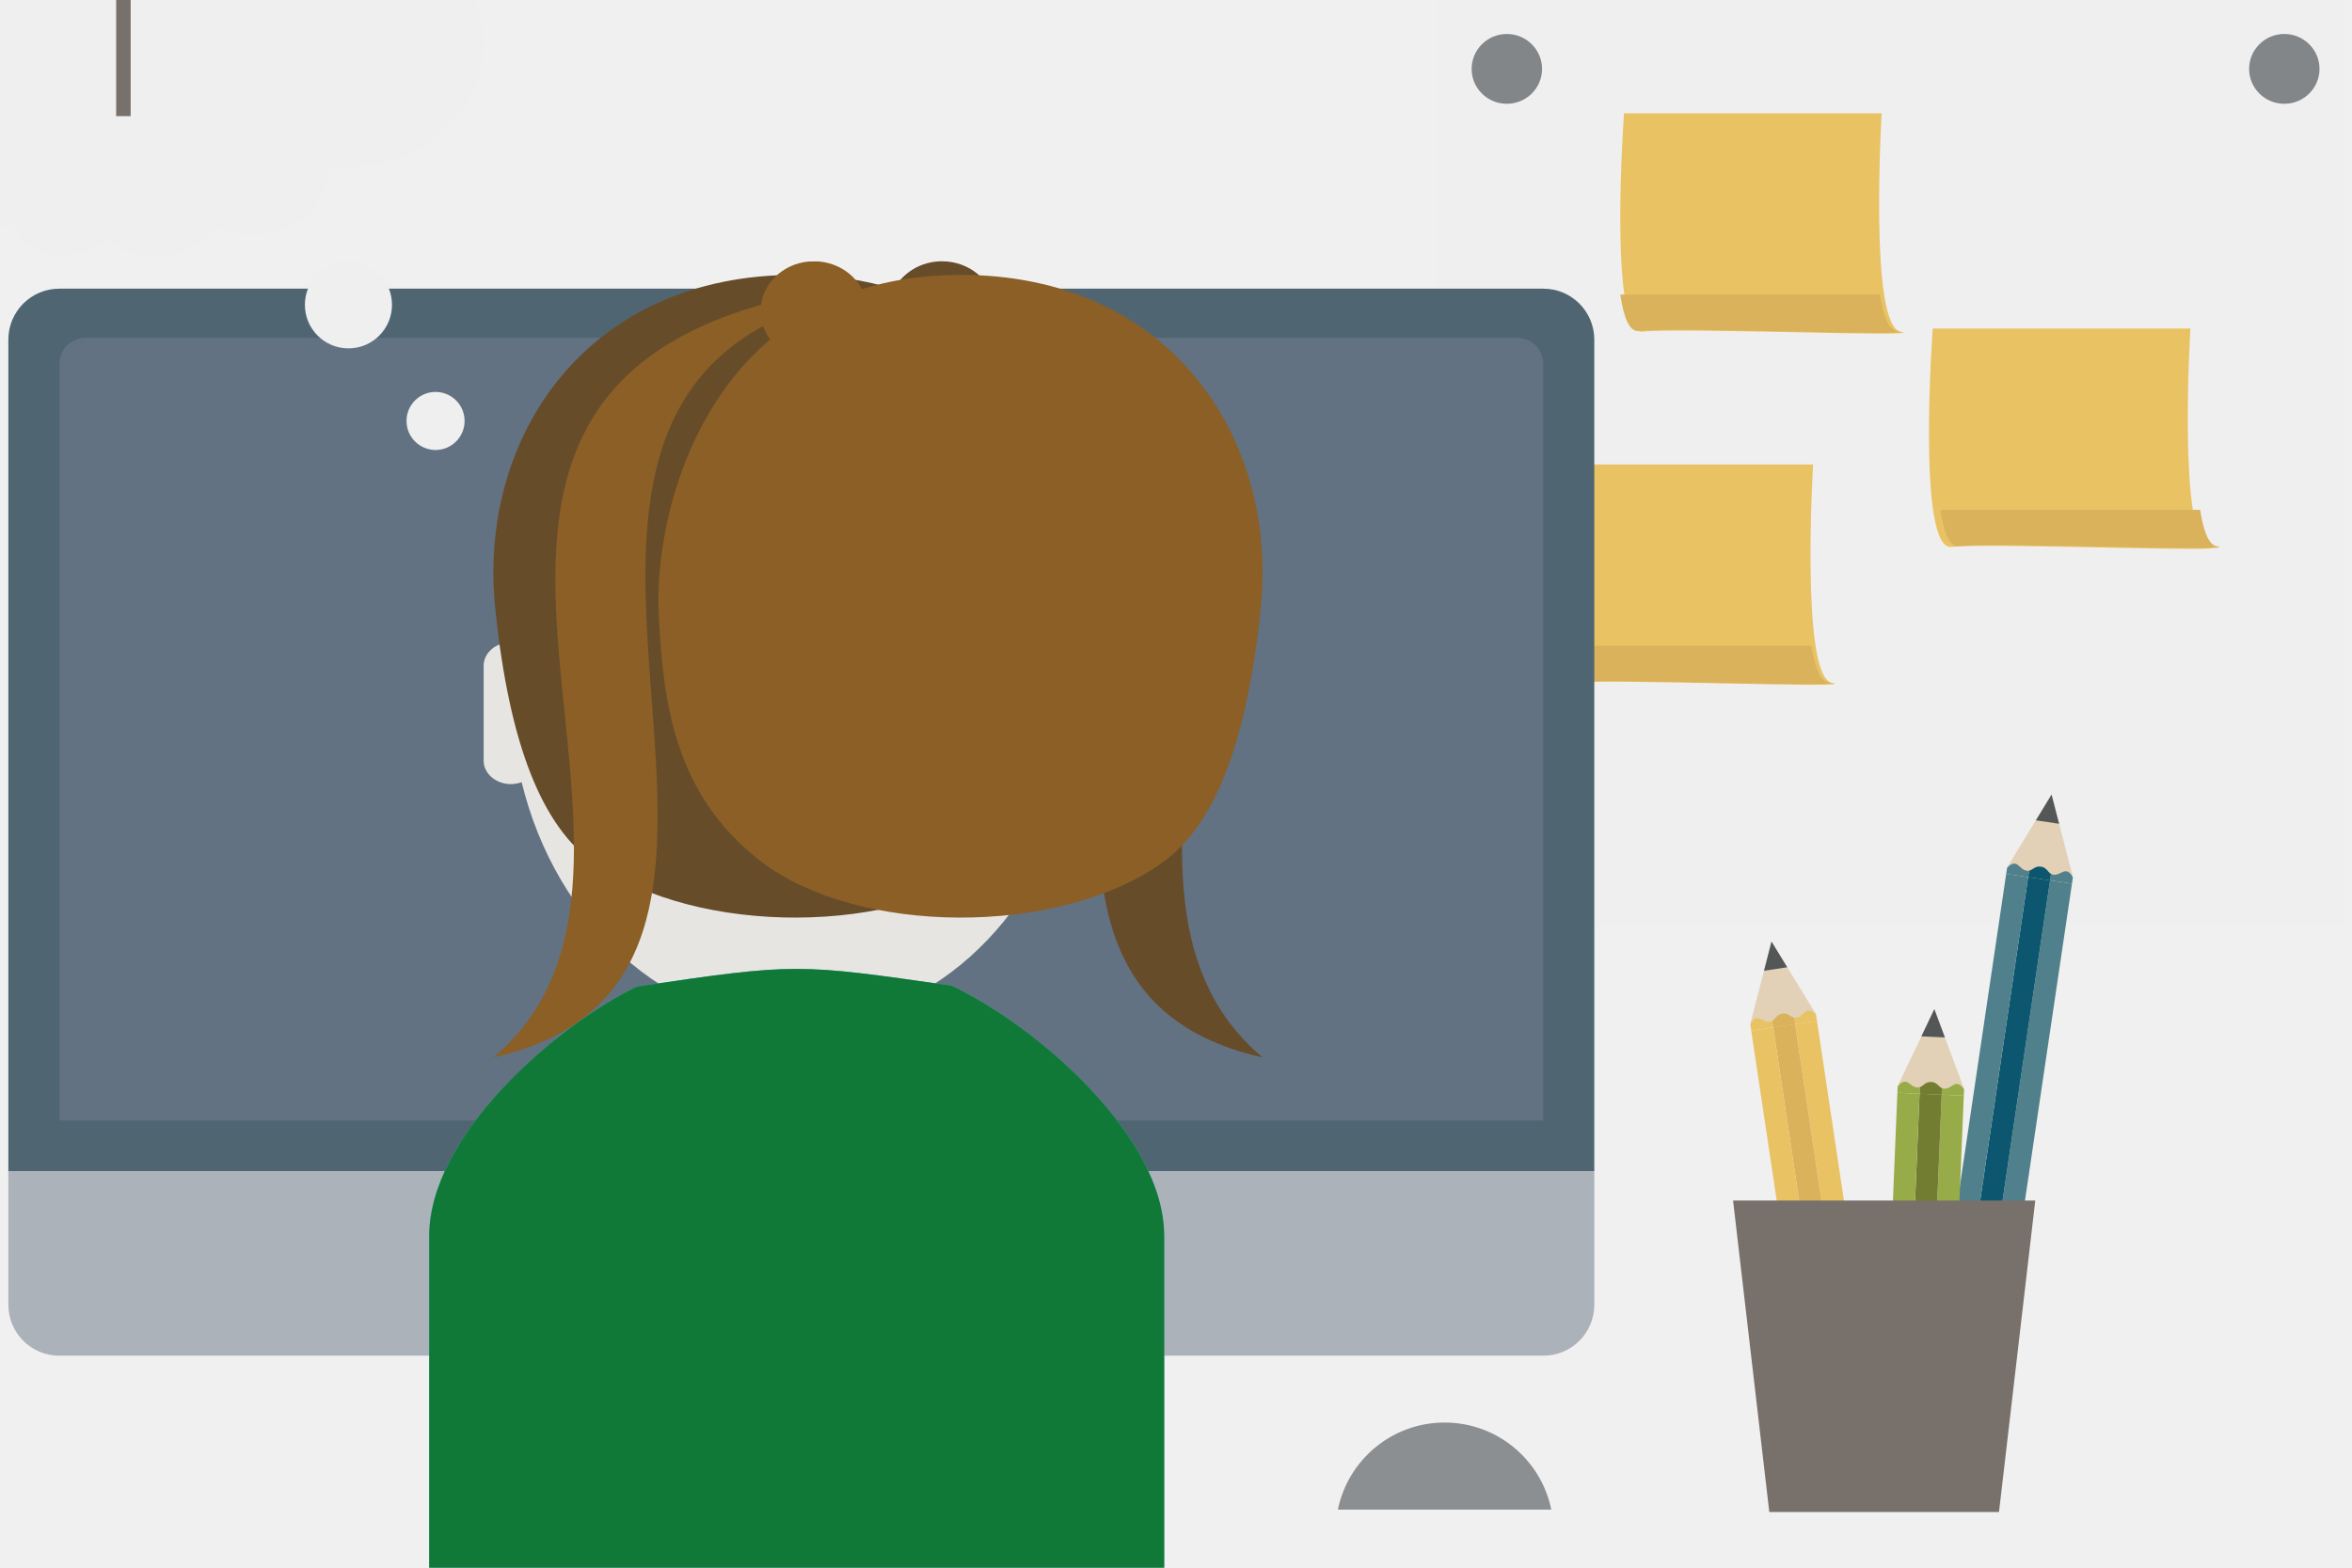
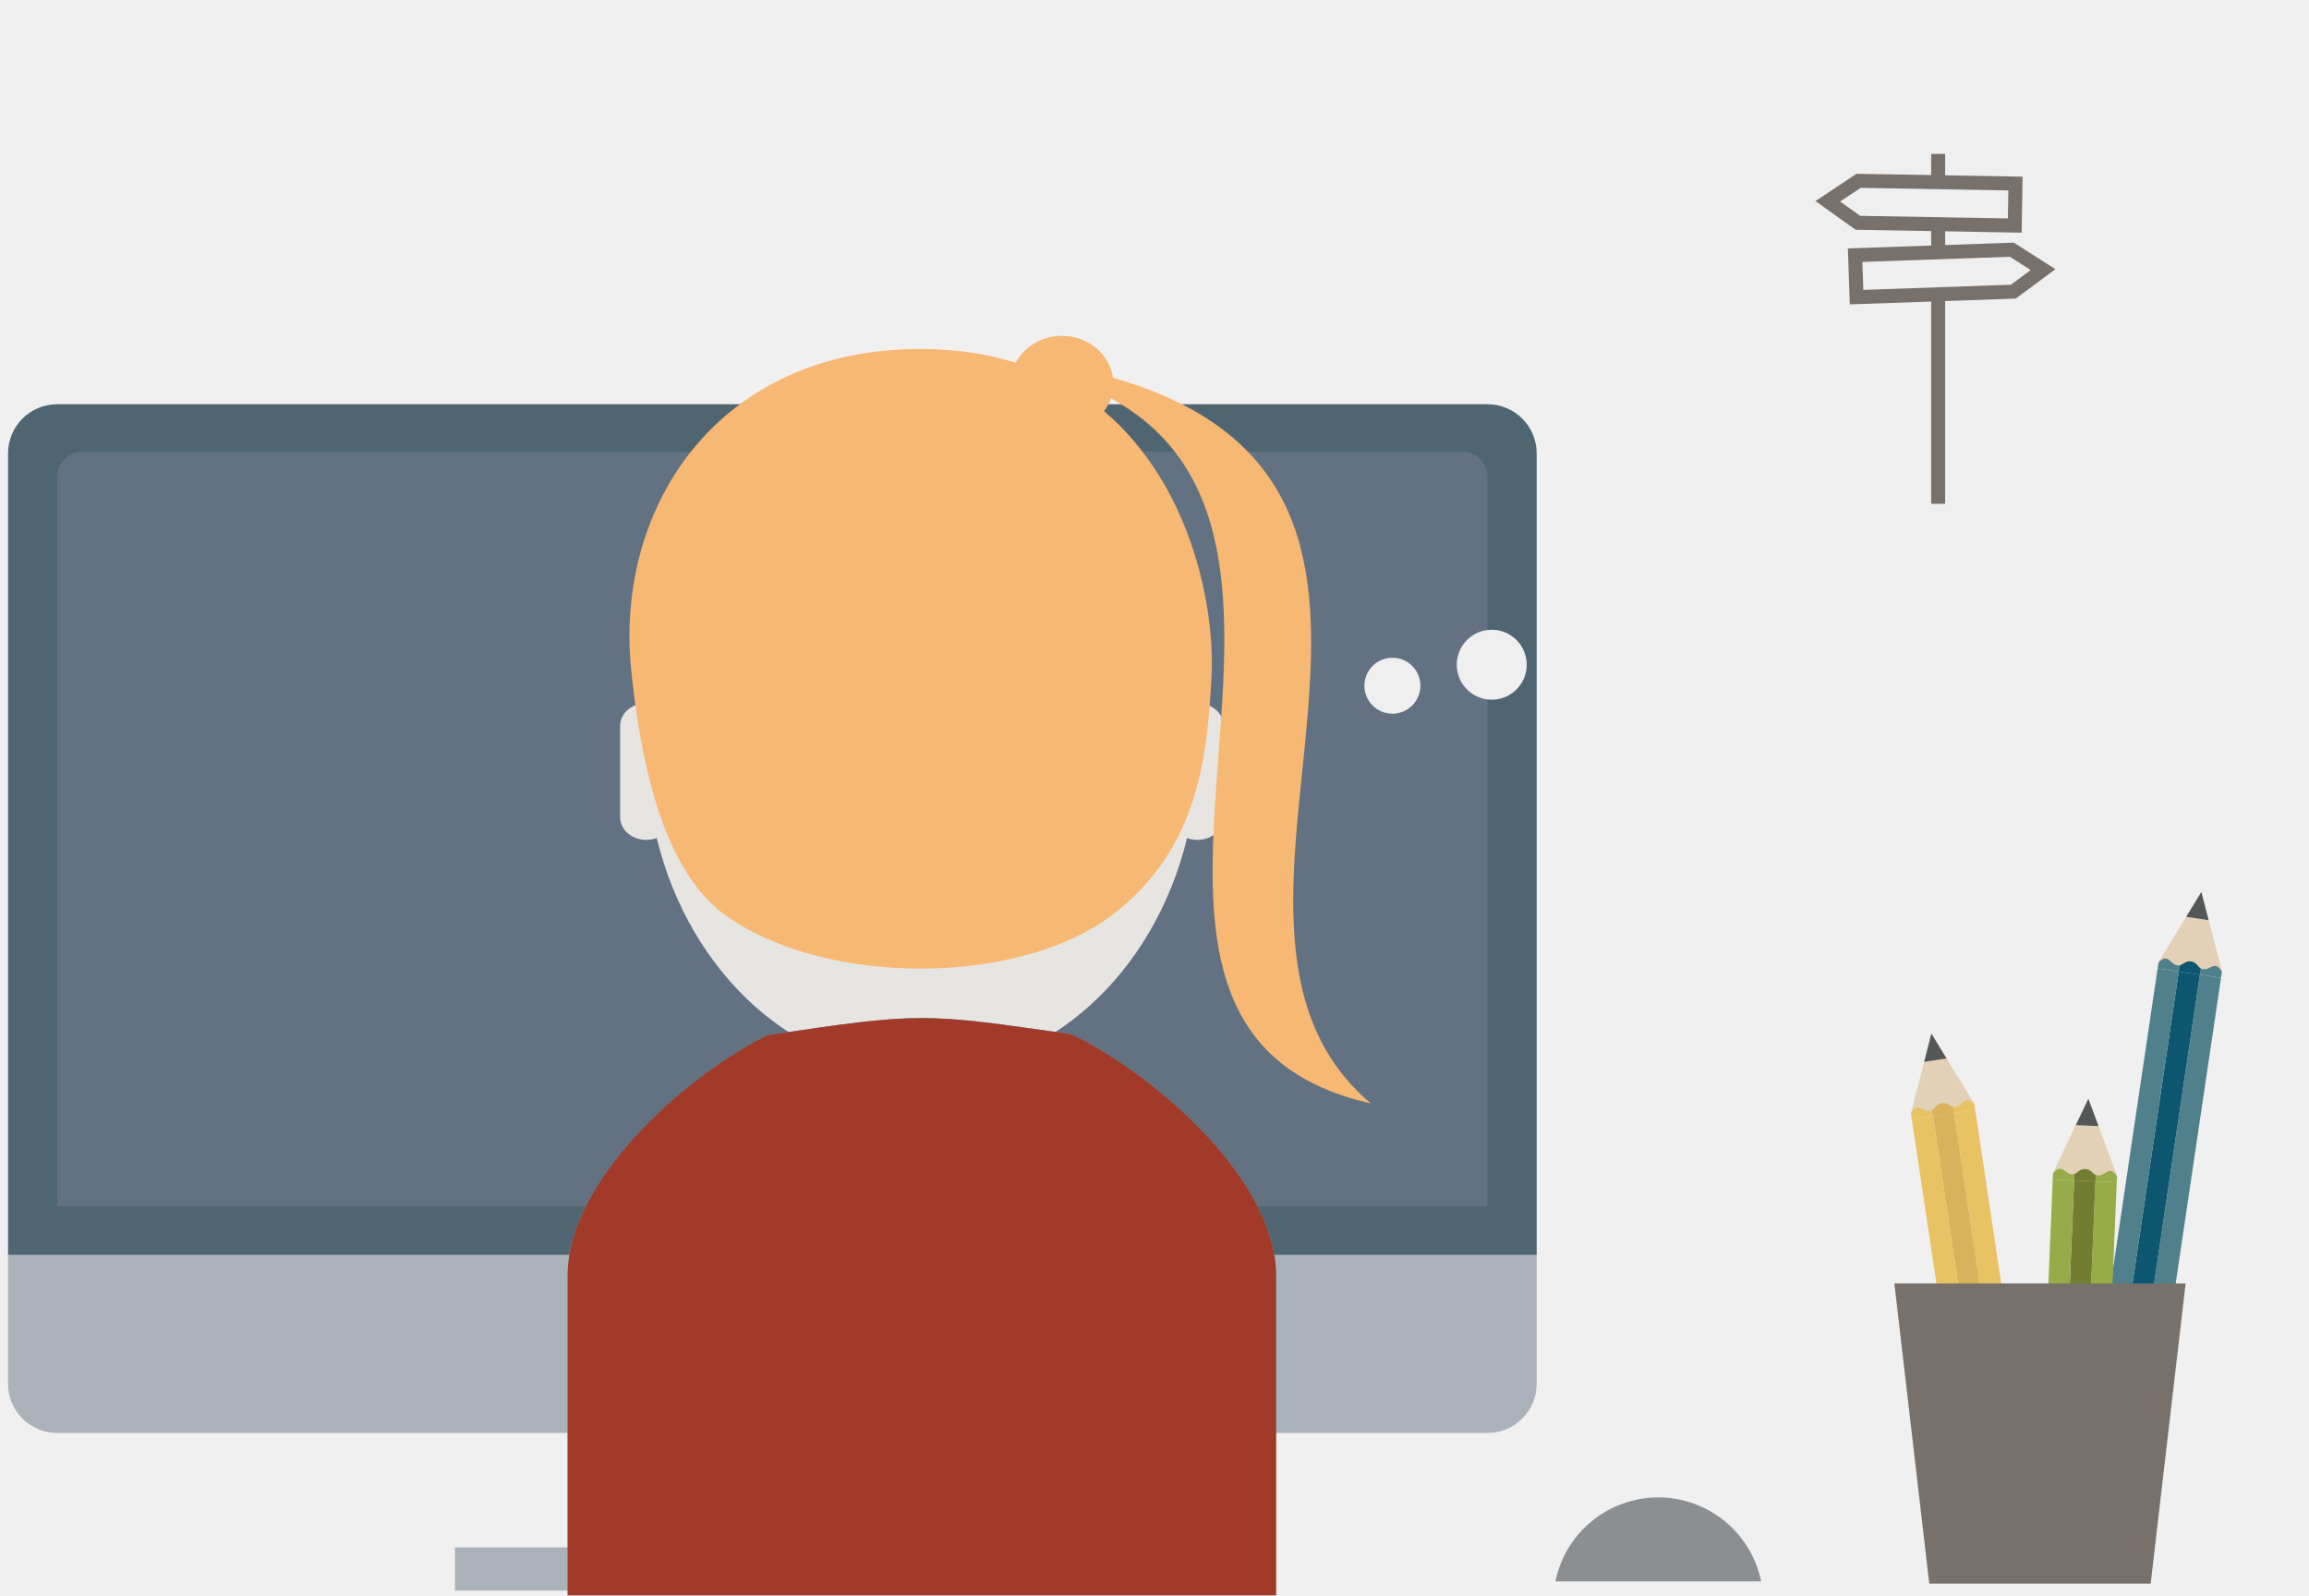
- <svg xmlns="http://www.w3.org/2000/svg" xmlns:xlink="http://www.w3.org/1999/xlink" width="162px" height="108px" viewBox="0 0 162 108" version="1.1">
+ <svg xmlns="http://www.w3.org/2000/svg" xmlns:xlink="http://www.w3.org/1999/xlink" width="165px" height="114px" viewBox="0 0 165 114" version="1.1">
  <defs>
-     <path d="M14.307,1.211 C8.754,3.899 0,11.428 0,18.406 L0,41.25 L50.625,41.25 L50.625,18.406 C50.625,11.375 41.582,3.783 35.977,1.15 C25.312,-0.373 25.312,-0.414 14.307,1.211 Z" id="path-1" />
-     <path d="M19.693,5.383 C19.485,5.104 19.319,4.794 19.207,4.463 C-0.153,15.039 24.579,49.458 0.63,54.848 C16.213,41.733 -9.065,11.024 19.063,2.996 C19.29,1.307 20.837,0 22.709,0 C24.16,0 25.414,0.783 26.012,1.919 C27.989,1.299 30.221,0.946 32.736,0.938 C47.192,0.888 54.695,12.126 53.484,23.906 C52.522,33.279 50.269,38.897 46.7,41.435 C39.504,46.552 25.692,46.419 19.086,41.364 C13.027,36.726 12.317,30.244 12.017,24.316 C11.766,19.351 13.485,10.654 19.693,5.383 Z" id="path-3" />
+     <path d="M14.307,1.21 C8.754,3.9 0,11.429 0,18.407 L0,41.25 L50.625,41.25 L50.625,18.406 C50.625,11.375 41.582,3.783 35.977,1.15 C25.313,-0.373 25.313,-0.414 14.307,1.21 Z" id="path-1" />
  </defs>
-   <g id="Illustrations" stroke="none" stroke-width="1" fill="none" fill-rule="evenodd">
-     <g id="Illustrations/card/c1">
-       <path d="M92.15,104 C92.845,100.577 95.872,98 99.5,98 C103.128,98 106.155,100.577 106.85,104 L92.15,104 Z" id="Combined-Shape" fill="#8C8F92" />
-       <g id="gjenstander/-veggtavle" transform="translate(99, 0)">
-         <polygon id="Fill-138" fill="#EFEFEF" points="0 63.625 62.449 63.625 62.449 0 0 0" />
-         <path d="M7.213,4.747 C7.213,6.075 6.127,7.15 4.787,7.15 C3.447,7.15 2.362,6.075 2.362,4.747 C2.362,3.421 3.447,2.341 4.787,2.341 C6.127,2.341 7.213,3.421 7.213,4.747" id="Fill-140" fill="#838688" />
-         <path d="M60.762,4.747 C60.762,6.075 59.677,7.15 58.337,7.15 C56.995,7.15 55.913,6.075 55.913,4.747 C55.913,3.421 56.995,2.341 58.337,2.341 C59.677,2.341 60.762,3.421 60.762,4.747" id="Fill-141" fill="#838688" />
-         <path d="M27.183,47.043 C29.372,47.465 11.85,46.745 9.432,47.043 C7.016,47.344 8.133,32 8.133,32 L25.884,32 C25.884,32 24.99,46.626 27.183,47.043" id="Fill-142" fill="#E9C264" />
-         <path d="M25.765,44.488 L7.875,44.488 C8.107,46.037 8.497,47.07 9.14,46.993 C11.558,46.693 29.079,47.413 26.891,46.993 C26.342,46.889 25.991,45.905 25.765,44.488" id="Fill-143" fill="#DAB25B" />
-         <path d="M53.17,37.678 C55.356,38.097 37.837,37.379 35.42,37.678 C33.002,37.979 34.121,22.634 34.121,22.634 L51.869,22.634 C51.869,22.634 50.979,37.26 53.17,37.678" id="Fill-144" fill="#E9C264" />
-         <path d="M52.54,35.122 L34.65,35.122 C34.882,36.674 35.271,37.708 35.916,37.63 C38.333,37.329 55.852,38.047 53.666,37.63 C53.117,37.523 52.763,36.542 52.54,35.122" id="Fill-145" fill="#DAB25B" />
-         <path d="M31.906,22.85 C34.097,23.268 16.575,22.55 14.157,22.85 C11.741,23.147 12.858,7.805 12.858,7.805 L30.606,7.805 C30.606,7.805 29.715,22.43 31.906,22.85" id="Fill-146" fill="#E9C264" />
-         <path d="M30.49,20.293 L12.6,20.293 C12.832,21.842 13.221,22.878 13.865,22.798 C16.283,22.498 33.804,23.216 31.613,22.798 C31.067,22.693 30.713,21.708 30.49,20.293" id="Fill-147" fill="#DAB25B" />
+   <g id="Page-1" stroke="none" stroke-width="1" fill="none" fill-rule="evenodd">
+     <g id="1">
+       <path d="M111.15,113 C111.866,109.51 114.937,107.004 118.5,107.004 C122.063,107.004 125.134,109.51 125.85,113 L111.15,113 Z" id="Shape" fill="#8C8F92" fill-rule="nonzero" />
+       <polygon id="Shape" fill="#E2D1B6" fill-rule="nonzero" points="141.082 78.87 138.015 73.863 136.555 79.55 139.003 79.824" />
+       <polygon id="Shape" fill="#E9C264" fill-rule="nonzero" points="143.673 106.454 145.183 106.226 141.149 79.326 139.64 79.552" />
+       <polygon id="Shape" fill="#DAB25B" fill-rule="nonzero" points="138.132 79.78 142.164 106.678 143.673 106.454 139.64 79.552" />
+       <path d="M142.164,106.678 L138.132,79.78 L136.62,80.006 L140.655,106.904 L142.164,106.678 Z M140.539,78.621 C140.255,78.663 140.117,79.056 139.742,79.111 C139.686,79.119 139.628,79.116 139.573,79.104 L139.64,79.552 L141.15,79.326 L141.086,78.909 C141.086,78.909 140.824,78.579 140.539,78.621 Z" id="Shape" fill="#E9C264" fill-rule="nonzero" />
+       <path d="M139.573,79.104 C139.313,79.046 139.162,78.77 138.762,78.828 C138.36,78.889 138.298,79.198 138.064,79.332 L138.132,79.78 L139.64,79.552 L139.573,79.104 Z" id="Shape" fill="#DAB25B" fill-rule="nonzero" />
+       <path d="M138.065,79.332 C138.016,79.36 137.961,79.378 137.905,79.386 C137.527,79.441 137.283,79.112 136.998,79.154 C136.715,79.194 136.562,79.588 136.562,79.588 L136.619,80.006 L138.132,79.78 L138.065,79.332 Z" id="Shape" fill="#E9C264" fill-rule="nonzero" />
+       <polygon id="Shape" fill="#545757" fill-rule="nonzero" points="138.017 73.864 137.5 75.876 139.1 75.636" />
+       <path d="M149.807,94.974 L154.327,96.021 C154.509,96.063 154.667,96.176 154.766,96.335 C154.864,96.494 154.895,96.685 154.851,96.867 L154.245,99.496 C154.156,99.875 153.778,100.111 153.399,100.025 L148.88,98.977 C148.501,98.888 148.265,98.51 148.351,98.131 L148.962,95.501 C149.004,95.319 149.116,95.161 149.275,95.062 C149.433,94.963 149.625,94.931 149.807,94.974" id="Shape" fill="#C52C35" fill-rule="nonzero" />
+       <polygon id="Shape" fill="#E2D1B6" fill-rule="nonzero" points="158.78 69.422 157.306 63.74 154.253 68.746 156.515 69.724" />
+       <polygon id="Shape" fill="#50808B" fill-rule="nonzero" points="153.213 96.56 154.722 96.783 158.712 69.876 157.202 69.652" />
+       <polygon id="Shape" fill="#0C576F" fill-rule="nonzero" points="155.692 69.427 151.702 96.335 153.212 96.559 157.202 69.653" />
+       <path d="M151.703,96.335 L155.694,69.428 L154.182,69.204 L150.192,96.111 L151.703,96.335 Z M158.334,69.026 C158.051,68.982 157.804,69.315 157.424,69.259 C157.369,69.251 157.317,69.232 157.269,69.204 L157.203,69.652 L158.711,69.876 L158.775,69.458 C158.775,69.458 158.618,69.068 158.335,69.026 L158.334,69.026 Z" id="Shape" fill="#50808B" fill-rule="nonzero" />
+       <path d="M157.268,69.204 C157.036,69.074 156.975,68.764 156.573,68.704 C156.169,68.644 156.02,68.922 155.761,68.982 L155.692,69.429 L157.202,69.652 L157.268,69.204 Z" id="Shape" fill="#0C576F" fill-rule="nonzero" />
+       <path d="M155.76,68.981 C155.706,68.993 155.65,68.994 155.595,68.985 C155.214,68.929 155.078,68.543 154.793,68.497 C154.507,68.457 154.245,68.787 154.245,68.787 L154.182,69.205 L155.694,69.427 L155.759,68.981 L155.76,68.981 Z" id="Shape" fill="#50808B" fill-rule="nonzero" />
+       <path d="M157.306,63.74 L156.226,65.512 L157.826,65.752 L157.306,63.74 Z M148.92,95.68 L154.811,97.045 L154.626,97.85 L148.735,96.482 L148.92,95.68 Z" id="Shape" fill="#545757" fill-rule="nonzero" />
+       <polygon id="Shape" fill="#E2D1B6" fill-rule="nonzero" points="151.283 84.022 149.233 78.522 146.709 83.82 149.06 84.558" />
+       <polygon id="Shape" fill="#97AB48" fill-rule="nonzero" points="149.164 98.225 150.69 98.29 151.262 84.482 149.738 84.415" />
+       <polygon id="Shape" fill="#727D31" fill-rule="nonzero" points="148.214 84.348 147.642 98.156 149.164 98.225 149.738 84.415" />
+       <path d="M147.64,98.156 L148.211,84.348 L146.688,84.279 L146.115,98.091 L147.64,98.156 Z M150.798,83.674 C150.511,83.66 150.303,84.018 149.92,84 C149.864,83.997 149.809,83.985 149.757,83.963 L149.736,84.415 L151.262,84.482 L151.283,84.062 C151.283,84.062 151.086,83.686 150.798,83.674 Z" id="Shape" fill="#97AB48" fill-rule="nonzero" />
+       <path d="M149.757,83.963 C149.51,83.853 149.418,83.555 149.013,83.538 C148.606,83.52 148.486,83.812 148.233,83.894 L148.214,84.35 L149.738,84.415 L149.758,83.963 L149.757,83.963 Z" id="Shape" fill="#727D31" fill-rule="nonzero" />
+       <path d="M148.233,83.894 C148.181,83.913 148.125,83.922 148.069,83.919 C147.684,83.903 147.507,83.526 147.219,83.517 C146.931,83.505 146.705,83.857 146.705,83.857 L146.689,84.279 L148.214,84.35 L148.234,83.894 L148.233,83.894 Z" id="Shape" fill="#97AB48" fill-rule="nonzero" />
+       <polygon id="Shape" fill="#545757" fill-rule="nonzero" points="149.233 78.522 148.338 80.396 149.96 80.469" />
+       <polygon id="Shape" fill="#78706A" fill-rule="nonzero" points="156.184 91.708 135.37 91.708 137.865 113.164 153.685 113.164" />
+       <g id="Group" transform="translate(0, 28)" fill-rule="nonzero">
+         <path d="M109.811,61.678 L109.81,70.888 C109.81,72.825 108.239,74.396 106.302,74.396 L4.083,74.396 C2.145,74.396 0.574,72.825 0.574,70.887 L0.574,61.678 L109.811,61.678 Z" id="Shape" fill="#ABB2BA" />
+         <path d="M0.575,61.678 L0.575,4.396 C0.575,2.458 2.146,0.887 4.084,0.887 L106.302,0.887 C107.233,0.887 108.126,1.256 108.784,1.915 C109.442,2.573 109.812,3.466 109.811,4.397 L109.811,61.678 L0.575,61.678 Z" id="Shape" fill="#506572" />
+         <path d="M4.094,58.194 L4.094,6.07 C4.094,5.08 4.897,4.277 5.887,4.277 L104.498,4.277 C105.488,4.277 106.291,5.08 106.291,6.07 L106.291,58.194 L4.094,58.194 Z" id="Shape" fill="#627282" />
+         <polygon id="Shape" fill="#ABB2BA" points="42.388 83.921 67.998 83.921 67.998 74.397 42.388 74.397" />
+         <polygon id="Shape" fill="#ABB2BA" points="32.512 85.663 77.874 85.663 77.874 82.578 32.512 82.578" />
+         <path d="M56.02,68.865 C56.02,69.322 55.649,69.693 55.192,69.693 C54.735,69.693 54.364,69.322 54.364,68.865 C54.364,68.407 54.735,68.037 55.193,68.037 C55.65,68.037 56.021,68.407 56.021,68.865" id="Shape" fill="#959BA5" />
      </g>
-       <g id="gjenstander/kontor/-blyanterholder" transform="translate(119, 54.35386)">
-         <g id="Group-Copy">
-           <polygon id="Fill-148" fill="#E2D1B6" points="6.082 15.516 3.015 10.51 1.554 16.196 4.003 16.47" />
-           <polygon id="Fill-149" fill="#E9C264" points="8.673 43.1 10.183 42.872 6.149 15.973 4.64 16.198" />
-           <polygon id="Fill-150" fill="#DAB25B" points="3.132 16.426 7.164 43.324 8.673 43.1 4.64 16.198" />
-           <polygon id="Fill-151" fill="#E9C264" points="7.164 43.324 3.132 16.426 1.62 16.652 5.655 43.55" />
-           <path d="M5.539,15.267 C5.255,15.309 5.117,15.702 4.742,15.757 C4.677,15.765 4.623,15.761 4.573,15.75 L4.64,16.198 L6.149,15.972 L6.086,15.555 C6.086,15.555 5.824,15.225 5.539,15.267" id="Fill-152" fill="#E9C264" />
-           <path d="M4.573,15.75 C4.312,15.693 4.162,15.417 3.762,15.475 C3.36,15.535 3.298,15.844 3.064,15.978 L3.132,16.426 L4.64,16.198 L4.573,15.75 Z" id="Fill-153" fill="#DAB25B" />
-           <path d="M3.065,15.978 C3.021,16.003 2.969,16.022 2.906,16.032 C2.527,16.087 2.283,15.758 1.998,15.8 C1.715,15.84 1.562,16.234 1.562,16.234 L1.619,16.652 L3.132,16.426 L3.065,15.978 Z" id="Fill-154" fill="#E9C264" />
-           <polygon id="Fill-155" fill="#545757" points="3.017 10.51 2.5 12.522 4.1 12.282" />
-           <path d="M14.807,31.62 L19.327,32.667 C19.705,32.753 19.943,33.133 19.851,33.513 L19.245,36.142 C19.156,36.521 18.777,36.757 18.399,36.671 L13.88,35.623 C13.503,35.535 13.264,35.156 13.351,34.777 L13.962,32.148 C14.05,31.767 14.428,31.53 14.807,31.62" id="Fill-156" fill="#C52C35" />
-           <polygon id="Fill-157" fill="#E2D1B6" points="23.78 6.068 22.306 0.386 19.253 5.392 21.515 6.371" />
-           <polygon id="Fill-158" fill="#50808B" points="18.213 33.205 19.722 33.429 23.712 6.522 22.202 6.298" />
-           <polygon id="Fill-159" fill="#0C576F" points="20.692 6.073 16.703 32.981 18.213 33.205 22.203 6.299" />
-           <polygon id="Fill-160" fill="#50808B" points="16.703 32.981 20.694 6.074 19.182 5.85 15.191 32.757" />
-           <path d="M23.334,5.672 C23.051,5.628 22.804,5.961 22.425,5.905 C22.363,5.896 22.314,5.876 22.269,5.85 L22.203,6.298 L23.711,6.522 L23.775,6.104 C23.775,6.104 23.618,5.714 23.334,5.672" id="Fill-161" fill="#50808B" />
-           <path d="M22.268,5.85 C22.036,5.72 21.975,5.409 21.573,5.35 C21.169,5.291 21.02,5.569 20.761,5.628 L20.692,6.075 L22.202,6.298 L22.268,5.85 Z" id="Fill-162" fill="#0C576F" />
-           <path d="M20.759,5.628 C20.707,5.64 20.654,5.641 20.595,5.632 C20.214,5.576 20.078,5.19 19.793,5.143 C19.507,5.103 19.245,5.432 19.245,5.432 L19.182,5.852 L20.694,6.074 L20.759,5.628 Z" id="Fill-163" fill="#50808B" />
-           <polygon id="Fill-164" fill="#545757" points="22.306 0.386 21.227 2.158 22.827 2.398" />
-           <polygon id="Fill-165" fill="#545757" points="13.92 32.326 19.811 33.691 19.626 34.496 13.735 33.128" />
-           <polygon id="Fill-166" fill="#E2D1B6" points="16.283 20.669 14.233 15.168 11.709 20.466 14.06 21.205" />
-           <polygon id="Fill-167" fill="#97AB48" points="14.164 34.871 15.69 34.936 16.262 21.128 14.738 21.061" />
-           <polygon id="Fill-168" fill="#727D31" points="13.214 20.994 12.642 34.802 14.164 34.871 14.738 21.061" />
-           <polygon id="Fill-169" fill="#97AB48" points="12.639 34.802 13.211 20.994 11.688 20.925 11.115 34.737" />
-           <path d="M15.798,20.32 C15.511,20.307 15.303,20.665 14.92,20.646 C14.858,20.642 14.805,20.63 14.757,20.609 L14.736,21.061 L16.262,21.128 L16.283,20.707 C16.283,20.707 16.086,20.332 15.798,20.32" id="Fill-170" fill="#97AB48" />
-           <path d="M14.757,20.609 C14.51,20.5 14.418,20.201 14.013,20.184 C13.606,20.167 13.486,20.458 13.233,20.54 L13.214,20.996 L14.738,21.061 L14.757,20.609 Z" id="Fill-171" fill="#727D31" />
-           <path d="M13.233,20.54 C13.183,20.558 13.13,20.569 13.069,20.565 C12.684,20.55 12.507,20.172 12.22,20.164 C11.931,20.152 11.705,20.504 11.705,20.504 L11.689,20.925 L13.214,20.996 L13.233,20.54 Z" id="Fill-172" fill="#97AB48" />
-           <polygon id="Fill-173" fill="#545757" points="14.233 15.168 13.338 17.043 14.96 17.115" />
-           <polygon id="Fill-174" fill="#78706A" points="21.184 28.354 0.37 28.354 2.865 49.81 18.686 49.81" />
-         </g>
-       </g>
-       <g id="devices/-dataskjerm" transform="translate(0, 19)">
-         <g id="Group">
-           <path d="M109.811,61.678 L109.811,70.887 C109.811,72.825 108.24,74.396 106.302,74.396 L4.083,74.396 C2.146,74.396 0.575,72.825 0.575,70.887 L0.575,61.678 L109.811,61.678 Z" id="Fill-16" fill="#ABB2BA" />
-           <path d="M0.575,61.678 L0.575,4.396 C0.575,2.458 2.146,0.887 4.084,0.887 L106.302,0.887 C108.241,0.887 109.811,2.458 109.811,4.396 L109.811,61.678 L0.575,61.678 Z" id="Fill-17" fill="#506572" />
-           <path d="M4.094,58.194 L4.094,6.07 C4.094,5.08 4.897,4.277 5.887,4.277 L104.498,4.277 C105.488,4.277 106.291,5.08 106.291,6.07 L106.291,58.194 L4.094,58.194 Z" id="Fill-18" fill="#627282" />
-           <polygon id="Fill-19" fill="#ABB2BA" points="42.388 83.921 67.998 83.921 67.998 74.397 42.388 74.397" />
-           <polygon id="Fill-20" fill="#ABB2BA" points="32.512 85.663 77.874 85.663 77.874 82.578 32.512 82.578" />
-           <path d="M56.02,68.865 C56.02,69.322 55.65,69.693 55.193,69.693 C54.736,69.693 54.365,69.322 54.365,68.865 C54.365,68.408 54.736,68.037 55.193,68.037 C55.65,68.037 56.02,68.408 56.02,68.865" id="Fill-21" fill="#959BA5" />
-         </g>
-       </g>
-       <g id="mennesker/kvinne/-bak-" transform="translate(21, 12)">
-         <g id="Group" transform="translate(2, 6)">
-           <path d="M50.826,35.887 C48.485,45.547 40.888,52.624 31.879,52.624 C22.868,52.624 15.272,45.546 12.931,35.885 C12.703,35.97 12.452,36.017 12.188,36.017 C11.153,36.017 10.312,35.294 10.312,34.399 L10.312,27.869 C10.312,26.974 11.153,26.25 12.188,26.25 C12.257,26.25 12.325,26.253 12.392,26.26 C13.773,15.12 21.971,6.562 31.879,6.562 C41.787,6.562 49.985,15.119 51.366,26.259 C51.431,26.253 51.496,26.25 51.562,26.25 C52.599,26.25 53.438,26.974 53.438,27.869 L53.438,34.399 C53.438,35.294 52.599,36.017 51.562,36.017 C51.301,36.017 51.052,35.971 50.826,35.887 Z" id="Combined-Shape" fill="#E7E5E2" />
-           <g id="+20/-Blå" transform="translate(6.5625, 48.75)">
+       <g id="Group" transform="translate(40, 24)">
+         <path d="M44.826,35.887 C42.485,45.547 34.888,52.624 25.879,52.624 C16.869,52.624 9.272,45.546 6.931,35.884 C6.693,35.972 6.441,36.017 6.187,36.017 C5.153,36.017 4.313,35.294 4.313,34.399 L4.313,27.869 C4.313,26.974 5.153,26.25 6.187,26.25 C6.257,26.25 6.325,26.253 6.392,26.26 C7.772,15.12 15.971,6.563 25.879,6.563 C35.787,6.563 43.985,15.119 45.366,26.259 C45.431,26.253 45.496,26.25 45.562,26.25 C46.599,26.25 47.438,26.974 47.438,27.87 L47.438,34.399 C47.438,35.294 46.598,36.017 45.562,36.017 C45.302,36.017 45.052,35.971 44.826,35.887 Z" id="Shape" fill="#E7E5E2" fill-rule="nonzero" />
+         <g transform="translate(0.563, 48.75)">
+           <g id="a-link" fill="#5EADC7" fill-rule="nonzero">
+             <path d="M14.307,1.21 C8.754,3.9 0,11.429 0,18.407 L0,41.25 L50.625,41.25 L50.625,18.406 C50.625,11.375 41.582,3.783 35.977,1.15 C25.313,-0.373 25.313,-0.414 14.307,1.21 Z" id="a" />
+           </g>
+           <g id="Clipped">
            <mask id="mask-2" fill="white">
              <use xlink:href="#path-1" />
            </mask>
-             <use id="Mask" fill="#5EADC7" xlink:href="#path-1" />
-             <g id="⚙️/+20/-grønn" mask="url(#mask-2)">
-               <g transform="translate(-35.625, -33.75)" id="+20/-oransje">
-                 <g>
-                   <polygon id="Fill-50" fill="#117938" points="0 94 118 94 118 0 0 0" />
-                 </g>
-               </g>
-             </g>
+             <g id="a" />
+             <polygon id="Shape" fill="#A13A28" fill-rule="nonzero" mask="url(#mask-2)" points="-35.625 60.25 82.375 60.25 82.375 -33.75 -35.625 -33.75" />
          </g>
-           <g id="mennesker/kvinne/⚙️/-hår/-hestehale">
-             <g id="hårfarge/-brunn" transform="translate(10.35294, 0)">
-               <mask id="mask-4" fill="white">
-                 <use xlink:href="#path-3" />
-               </mask>
-               <use id="Mask" fill="#674C2A" transform="translate(27.12035, 27.42419) scale(-1, 1) translate(-27.12035, -27.42419) " xlink:href="#path-3" />
-               <g id="mennesker/⚙️/hårfarge/-brunn" mask="url(#mask-4)" fill="#8B5F26">
-                 <g transform="translate(-11.29412, 0)" id="hårfarge/-brunn">
-                   <rect x="0" y="0" width="65" height="74" />
-                 </g>
-               </g>
-             </g>
+         </g>
+         <g transform="translate(4.353, 0)" fill="#F6B873" fill-rule="nonzero" id="c-link">
+           <g transform="translate(27.24, 27.5) scale(-1, 1) translate(-27.24, -27.5) translate(0.24, 0)">
+             <path d="M19.693,5.383 C19.484,5.104 19.32,4.793 19.207,4.463 C-0.153,15.04 24.579,49.458 0.63,54.848 C16.213,41.733 -9.065,11.024 19.063,2.996 C19.29,1.306 20.837,0 22.71,0 C24.16,0 25.415,0.783 26.013,1.92 C27.99,1.3 30.223,0.946 32.737,0.938 C47.193,0.888 54.696,12.126 53.485,23.906 C52.523,33.279 50.27,38.897 46.701,41.435 C39.505,46.552 25.693,46.419 19.087,41.364 C13.027,36.726 12.317,30.244 12.017,24.316 C11.767,19.351 13.486,10.654 19.694,5.383 L19.693,5.383 Z" id="c" />
          </g>
        </g>
      </g>
-       <g id="Group-3" transform="translate(-18, -28)">
-         <g id="Group" fill="#EFEFEF">
-           <circle id="Oval-Copy" cx="42" cy="49" r="3" />
-           <circle id="Oval-Copy-2" cx="48" cy="57" r="2" />
-           <g id="Group-2">
-             <path d="M50.58,21.756 C51.979,20.272 52.824,18.351 52.824,16.252 C52.824,11.552 48.599,7.743 43.387,7.743 C42.701,7.743 42.033,7.81 41.389,7.936 C40.961,6.408 39.427,5.277 37.6,5.277 C37.32,5.277 37.048,5.304 36.784,5.354 C35.321,2.404 32.041,0.347 28.225,0.347 C24.797,0.347 21.8,2.007 20.166,4.483 C19.597,4.192 18.939,4.024 18.238,4.024 C16.74,4.024 15.439,4.785 14.784,5.901 C14.416,5.845 14.04,5.814 13.654,5.814 C9.959,5.814 6.964,8.514 6.964,11.845 C6.964,12.509 7.084,13.146 7.304,13.743 C6.82,14.172 6.462,14.714 6.277,15.322 C6.213,15.32 6.148,15.318 6.084,15.318 C2.956,15.318 0.42,17.604 0.42,20.425 C0.42,22.49 1.78,24.268 3.738,25.073 C3.721,25.203 3.712,25.335 3.712,25.47 C3.712,26.016 3.85,26.533 4.096,26.995 C3.382,28.193 2.976,29.562 2.976,31.017 C2.976,35.514 6.846,39.193 11.746,39.502 C11.886,41.895 14.081,43.796 16.77,43.796 C17.494,43.796 18.182,43.657 18.805,43.409 C19.39,44.689 20.787,45.59 22.418,45.59 C23.553,45.59 24.575,45.153 25.289,44.455 C26.176,45.233 27.386,45.713 28.721,45.713 C30.477,45.713 32.018,44.883 32.889,43.634 C33.628,43.991 34.471,44.193 35.367,44.193 C38.27,44.193 40.624,42.071 40.624,39.453 L40.624,39.452 C41.026,39.499 41.436,39.526 41.853,39.526 C47.064,39.526 51.29,35.716 51.29,31.017 C51.29,29.941 51.065,28.912 50.661,27.964 C51.864,27.363 52.68,26.207 52.68,24.879 C52.68,23.522 51.828,22.345 50.58,21.756" id="Fill-9" />
-           </g>
+       <g id="Group" transform="translate(97, 0)">
+         <g transform="translate(34, 25.5) scale(-1, 1) translate(-34, -25.5) " fill="#EFEFEF" fill-rule="nonzero">
+           <circle id="Oval" cx="50.7" cy="42.5" r="3.5" />
+           <circle id="Oval" cx="58.4" cy="47.5" r="2.5" />
+           <circle id="Oval" cx="65.5" cy="49" r="2" />
+           <path d="M2.663,24.304 C1.265,25.788 0.42,27.71 0.42,29.81 C0.42,34.51 4.644,38.318 9.856,38.318 C10.542,38.318 11.21,38.251 11.855,38.125 C12.282,39.654 13.816,40.785 15.643,40.785 C15.923,40.785 16.195,40.758 16.459,40.707 C17.922,43.657 21.202,45.714 25.019,45.714 C28.446,45.714 31.443,44.054 33.077,41.578 C33.647,41.87 34.304,42.038 35.005,42.038 C36.503,42.038 37.804,41.276 38.46,40.16 C38.827,40.217 39.204,40.248 39.59,40.248 C43.284,40.248 46.28,37.548 46.28,34.216 C46.28,33.553 46.159,32.916 45.94,32.318 C46.421,31.897 46.777,31.35 46.966,30.739 C47.03,30.741 47.095,30.744 47.16,30.744 C50.288,30.744 52.824,28.457 52.824,25.637 C52.824,23.571 51.463,21.793 49.505,20.989 C49.587,20.327 49.462,19.655 49.146,19.067 C49.877,17.852 50.264,16.462 50.266,15.044 C50.266,10.547 46.397,6.868 41.498,6.559 C41.358,4.166 39.162,2.265 36.473,2.265 C35.749,2.265 35.061,2.404 34.439,2.652 C33.854,1.372 32.456,0.472 30.826,0.472 C29.69,0.472 28.668,0.909 27.954,1.606 C27.068,0.827 25.857,0.347 24.522,0.347 C22.766,0.347 21.225,1.177 20.354,2.427 C19.581,2.056 18.734,1.865 17.876,1.867 C14.973,1.867 12.619,3.989 12.619,6.607 L12.619,6.609 C12.211,6.56 11.801,6.536 11.391,6.535 C6.179,6.535 1.954,10.344 1.954,15.043 C1.954,16.119 2.178,17.148 2.583,18.097 C1.379,18.697 0.563,19.853 0.563,21.181 C0.563,22.538 1.415,23.716 2.663,24.304" id="Shape" />
        </g>
-         <path d="M26.5,11.5 L26.5,35.5" id="Line" stroke="#78706A" stroke-linecap="square" />
+         <path d="M41.5,11.5 L41.5,35.5" id="Shape" stroke="#78706A" stroke-linecap="square" />
+         <path d="M47.025,13.117 L35.817,12.921 L33.614,14.383 L35.764,15.921 L46.973,16.117 L47.025,13.117 Z M35.565,18.235 L46.767,17.843 L48.996,19.266 L46.872,20.841 L35.669,21.233 L35.565,18.235 Z" id="Shape" stroke="#78706A" fill="#EFEFEF" fill-rule="nonzero" />
      </g>
    </g>
  </g>
</svg>
